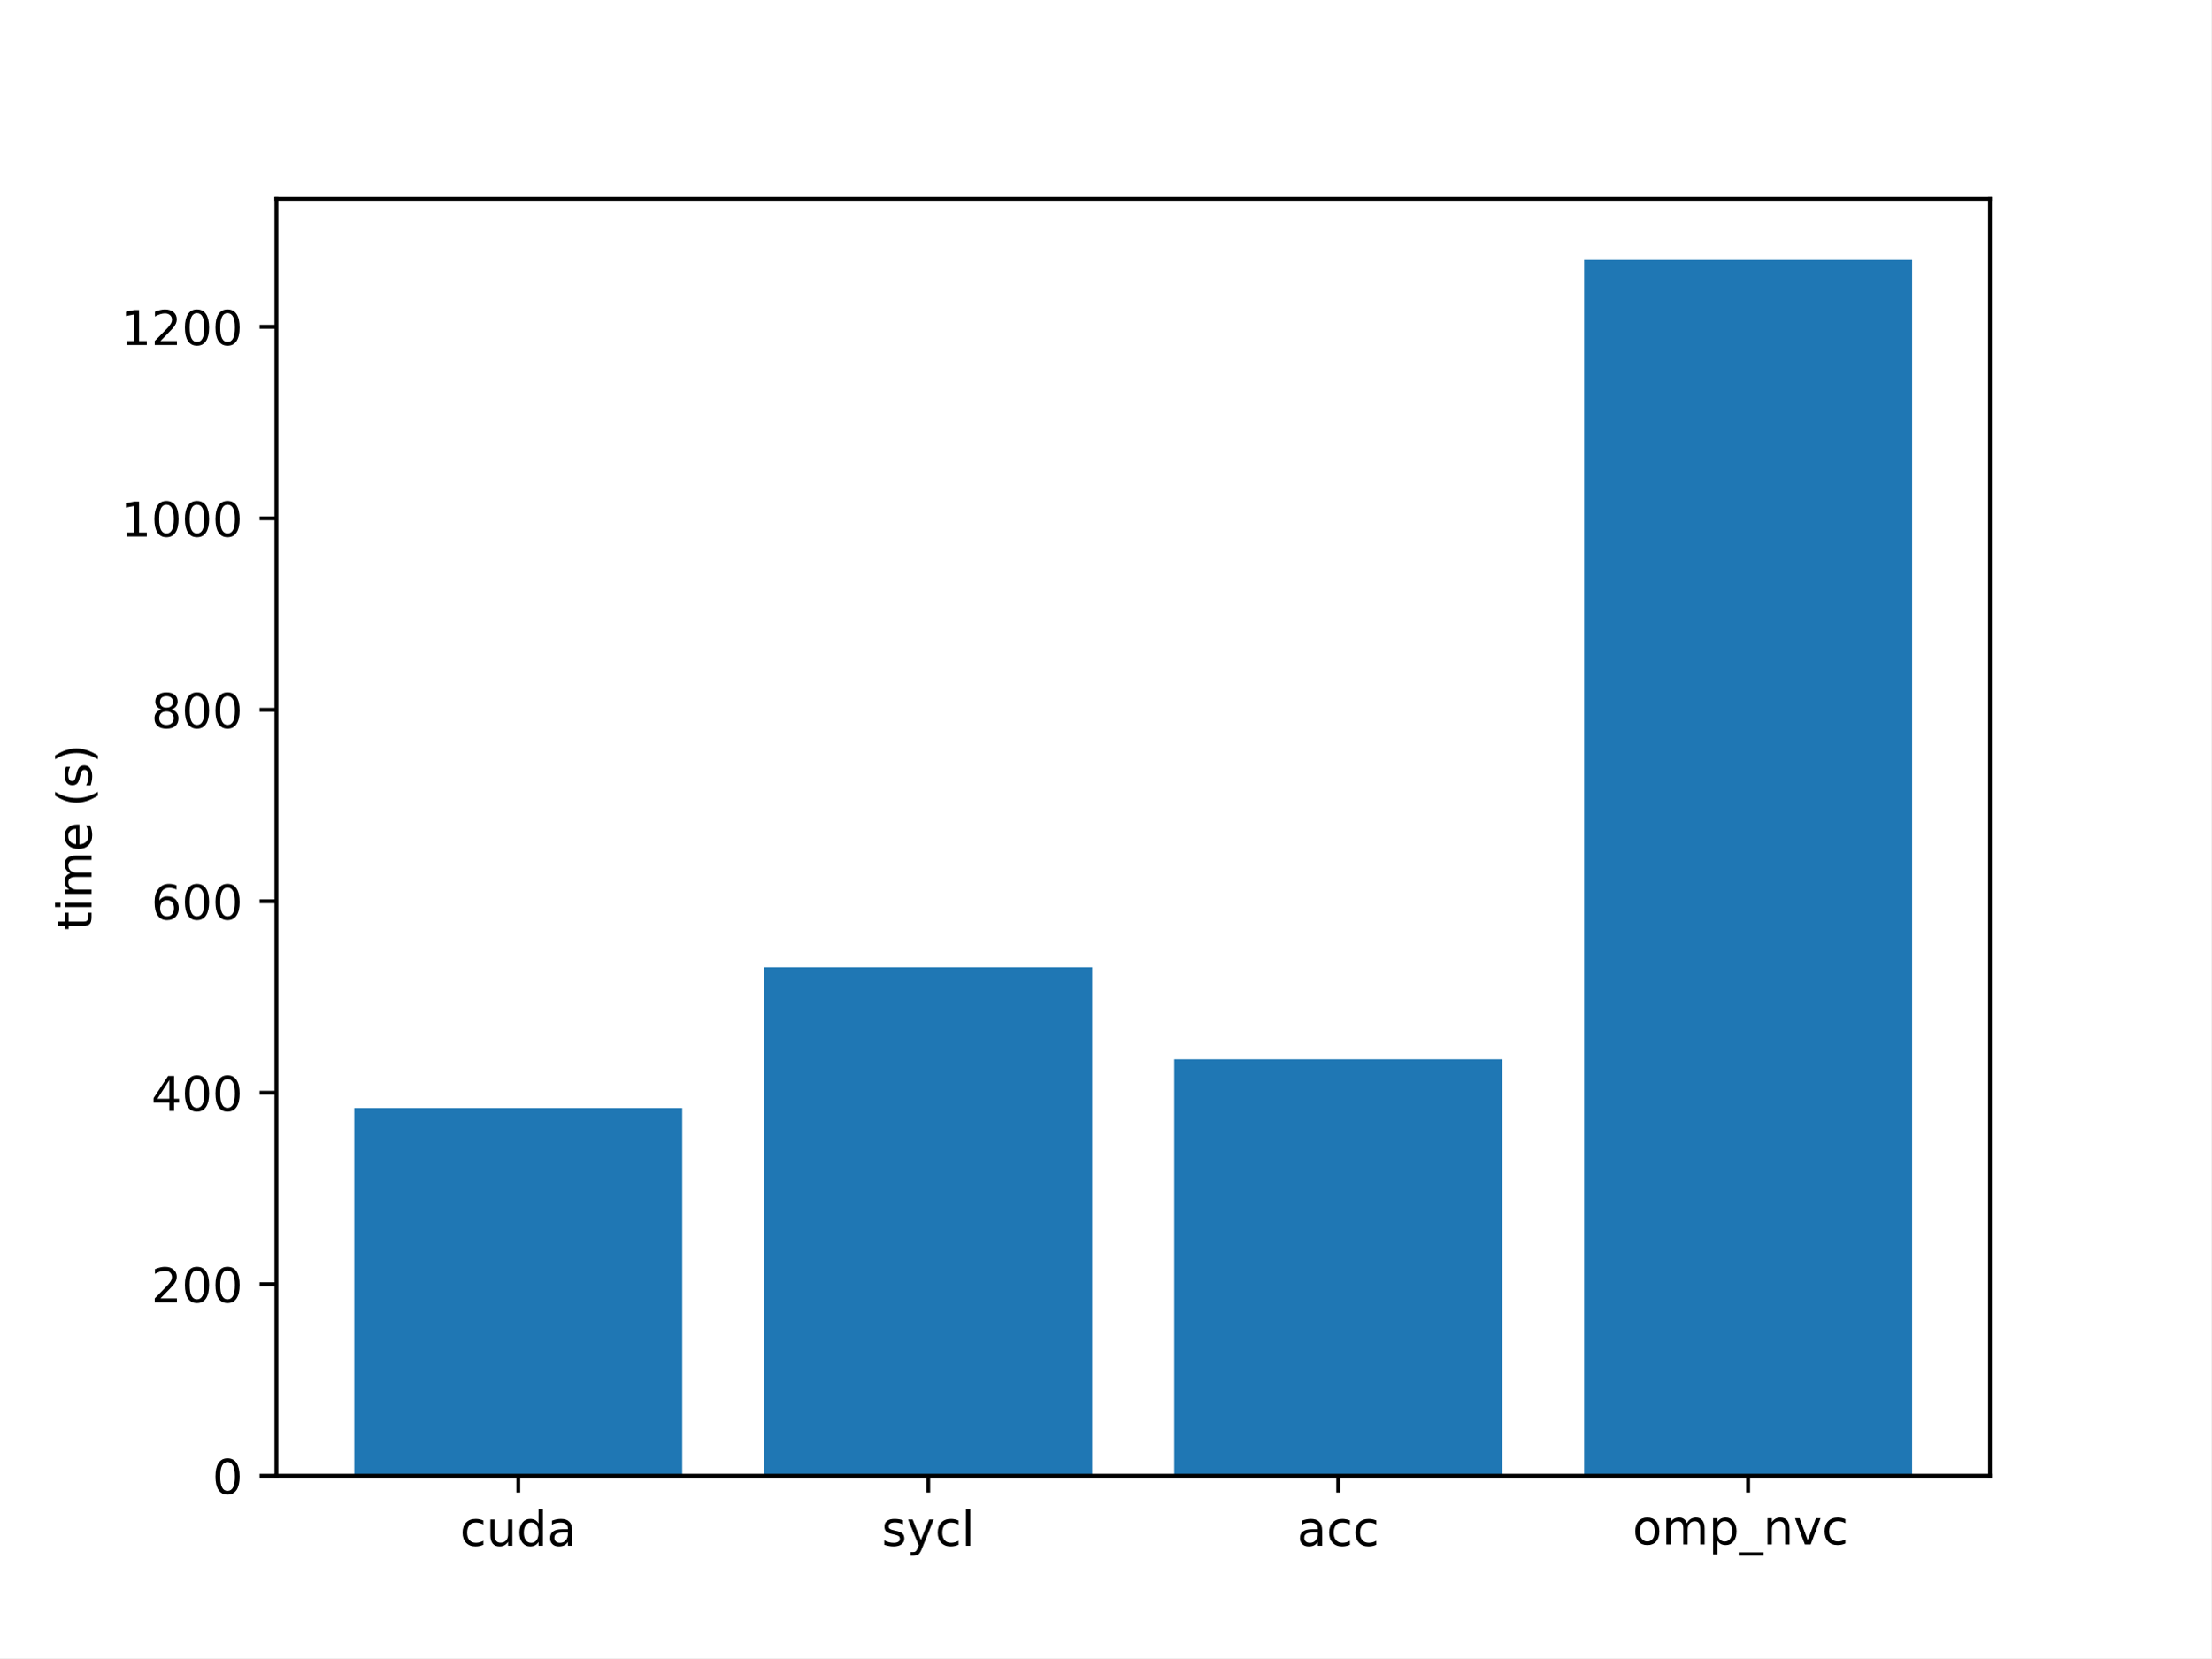
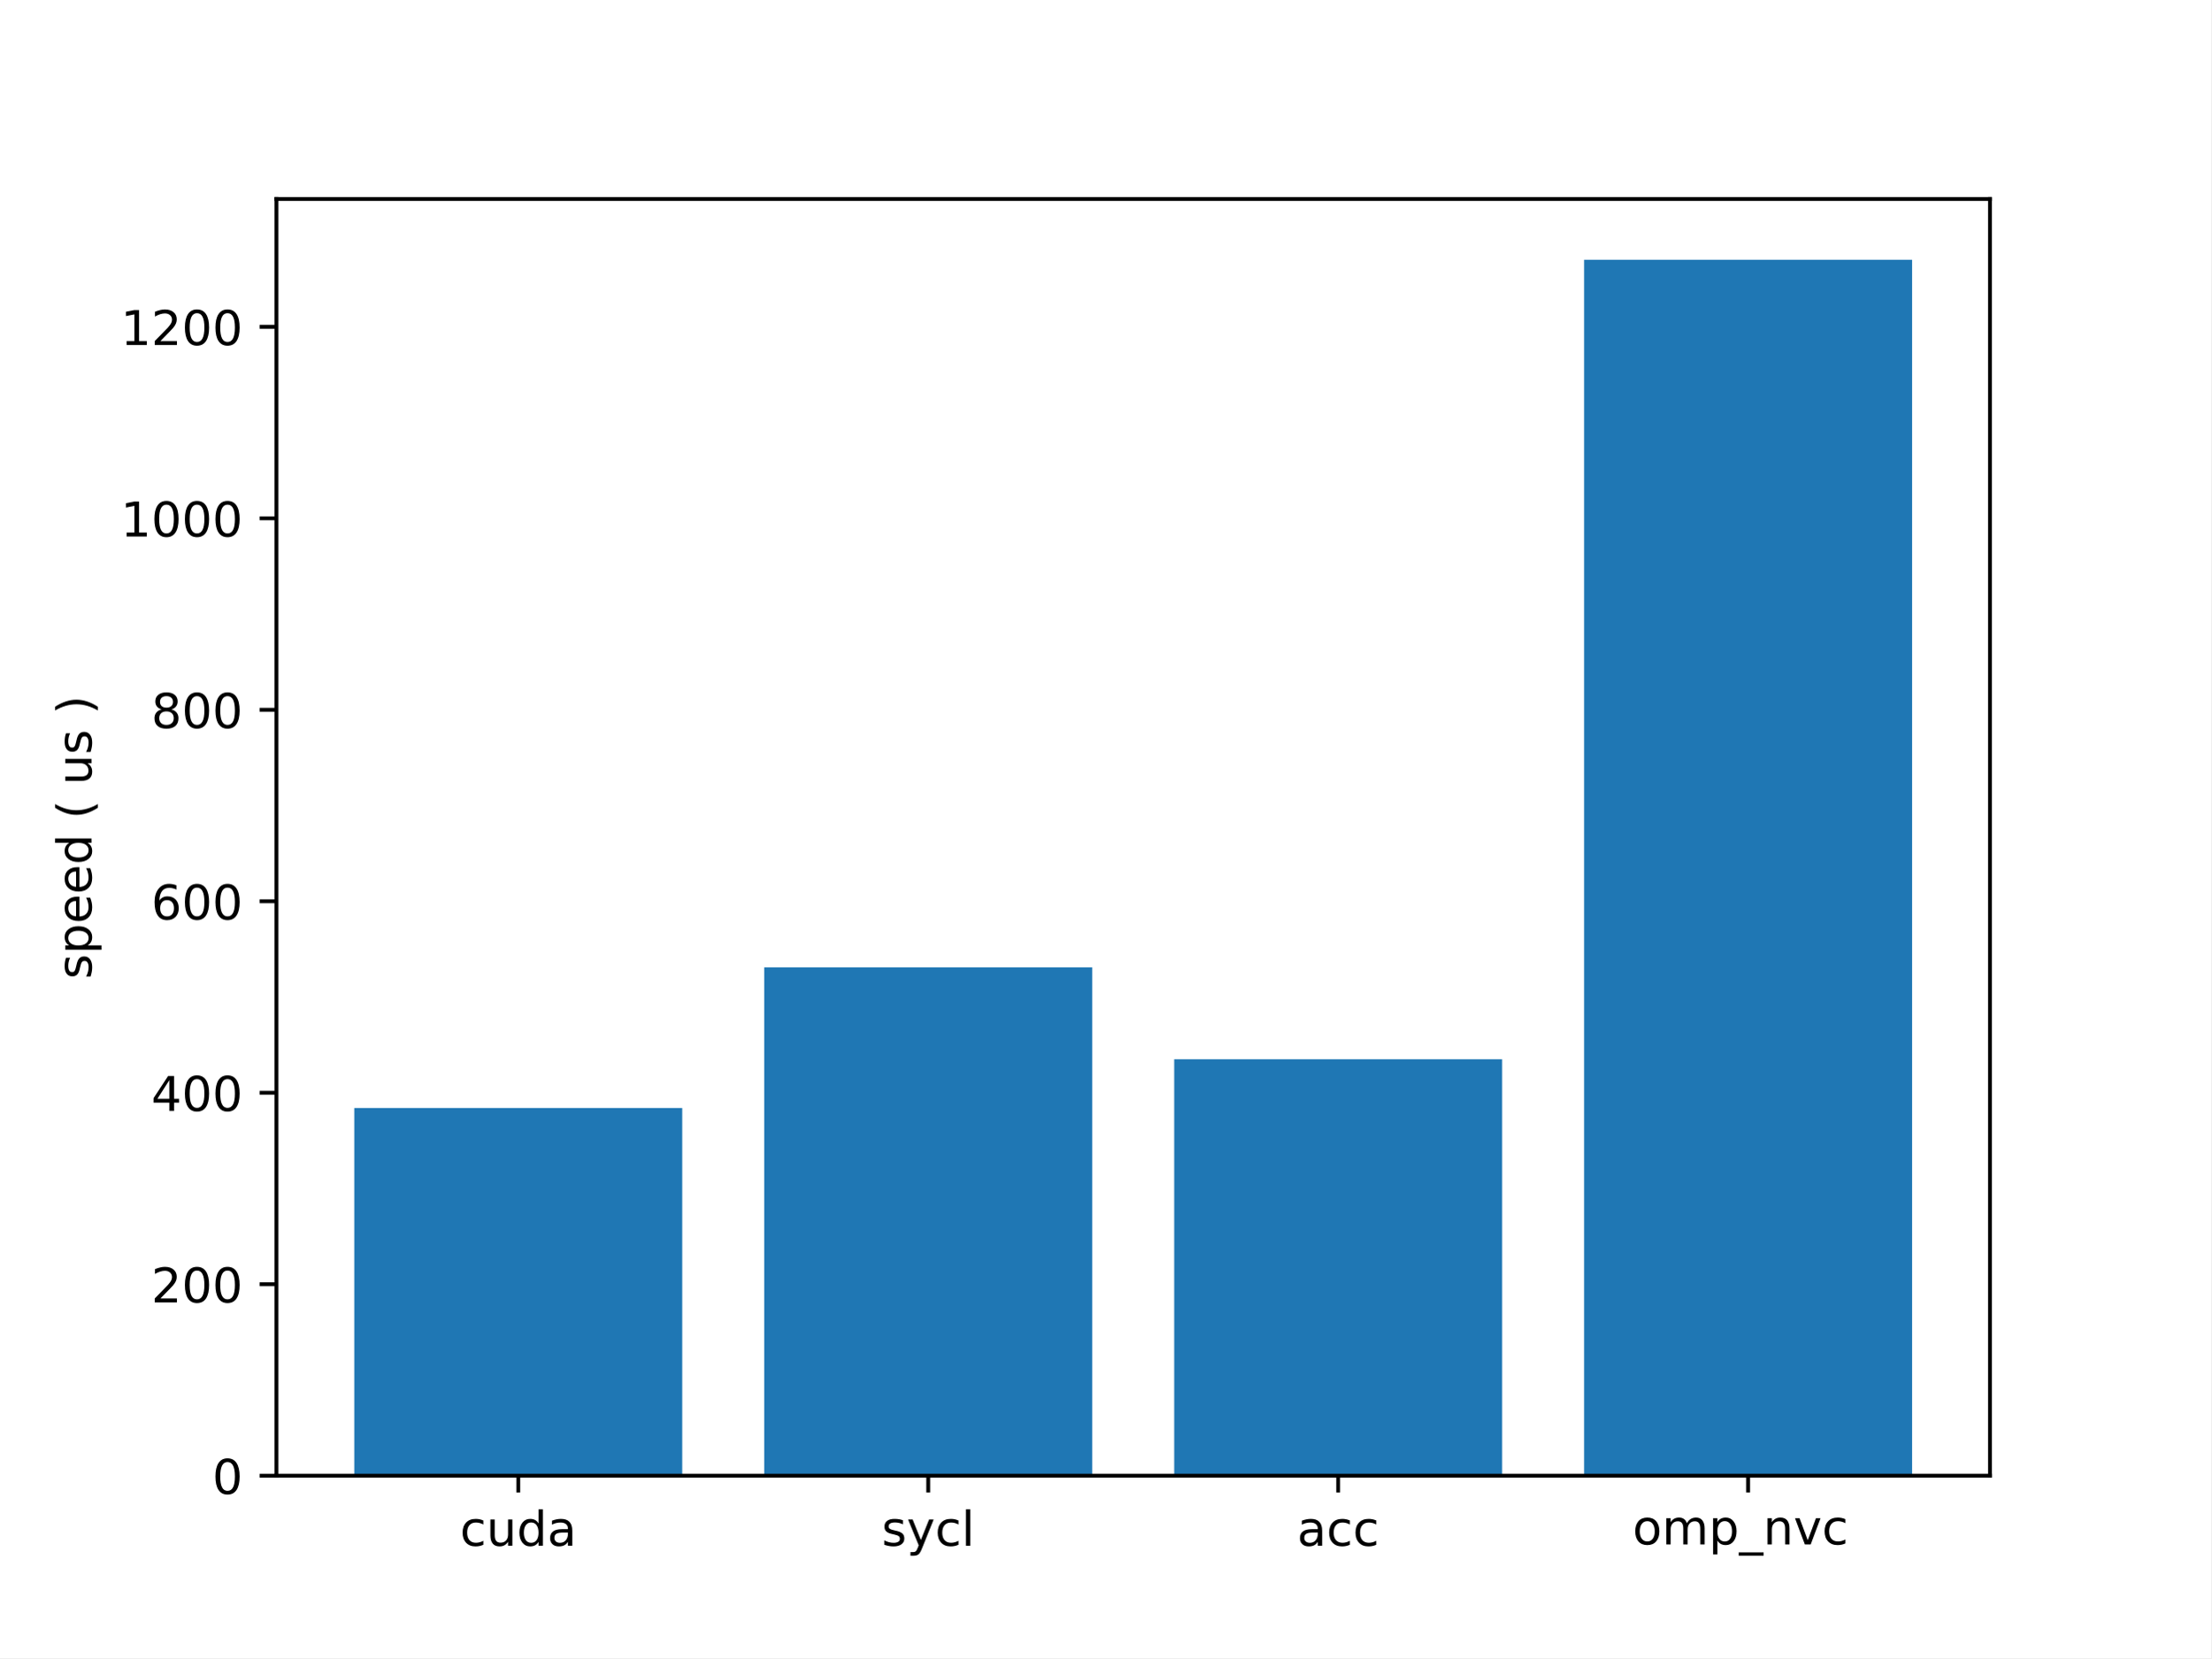
<svg xmlns="http://www.w3.org/2000/svg" xmlns:xlink="http://www.w3.org/1999/xlink" width="460.8pt" height="345.6pt" viewBox="0 0 460.8 345.6" version="1.1">
  <defs>
    <style type="text/css">*{stroke-linejoin: round; stroke-linecap: butt}</style>
  </defs>
  <g id="figure_1">
    <g id="patch_1">
      <path d="M 0 345.6  L 460.8 345.6  L 460.8 0  L 0 0  z " style="fill: #ffffff" />
    </g>
    <g id="axes_1">
      <g id="patch_2">
        <path d="M 57.6 307.584  L 414.72 307.584  L 414.72 41.472  L 57.6 41.472  z " style="fill: #ffffff" />
      </g>
      <g id="patch_3">
-         <path d="M 73.833 307.584  L 142.181 307.584  L 142.181 230.953  L 73.833 230.953  z " clip-path="url(#pedf94ebde5)" style="fill: #1f77b4" />
+         <path d="M 73.833 307.584  L 142.181 307.584  L 142.181 230.953  L 73.833 230.953  z " clip-path="url(#p4c1ad638f3)" style="fill: #1f77b4" />
      </g>
      <g id="patch_4">
-         <path d="M 159.268 307.584  L 227.616 307.584  L 227.616 201.618  L 159.268 201.618  z " clip-path="url(#pedf94ebde5)" style="fill: #1f77b4" />
+         <path d="M 159.268 307.584  L 227.616 307.584  L 227.616 201.618  L 159.268 201.618  z " clip-path="url(#p4c1ad638f3)" style="fill: #1f77b4" />
      </g>
      <g id="patch_5">
-         <path d="M 244.704 307.584  L 313.052 307.584  L 313.052 220.776  L 244.704 220.776  z " clip-path="url(#pedf94ebde5)" style="fill: #1f77b4" />
+         <path d="M 244.704 307.584  L 313.052 307.584  L 313.052 220.776  L 244.704 220.776  z " clip-path="url(#p4c1ad638f3)" style="fill: #1f77b4" />
      </g>
      <g id="patch_6">
-         <path d="M 330.139 307.584  L 398.487 307.584  L 398.487 54.144  L 330.139 54.144  z " clip-path="url(#pedf94ebde5)" style="fill: #1f77b4" />
+         <path d="M 330.139 307.584  L 398.487 307.584  L 398.487 54.144  L 330.139 54.144  z " clip-path="url(#p4c1ad638f3)" style="fill: #1f77b4" />
      </g>
      <g id="matplotlib.axis_1">
        <g id="xtick_1">
          <g id="line2d_1">
            <defs>
-               <path id="m76c13ac36a" d="M 0 0  L 0 3.5  " style="stroke: #000000; stroke-width: 0.8" />
+               <path id="m1ffc7dc38e" d="M 0 0  L 0 3.5  " style="stroke: #000000; stroke-width: 0.8" />
            </defs>
            <g>
-               <use xlink:href="#m76c13ac36a" x="108.007" y="307.584" style="stroke: #000000; stroke-width: 0.8" />
+               <use xlink:href="#m1ffc7dc38e" x="108.007" y="307.584" style="stroke: #000000; stroke-width: 0.8" />
            </g>
          </g>
          <g id="text_1">
            <g transform="translate(92.67252 322.1824) scale(0.1 -0.1)">
              <defs>
                <path id="DejaVuSans-20" transform="scale(0.015625)" />
                <path id="DejaVuSans-63" d="M 3122 3366  L 3122 2828  Q 2878 2963 2633 3030  Q 2388 3097 2138 3097  Q 1578 3097 1268 2742  Q 959 2388 959 1747  Q 959 1106 1268 751  Q 1578 397 2138 397  Q 2388 397 2633 464  Q 2878 531 3122 666  L 3122 134  Q 2881 22 2623 -34  Q 2366 -91 2075 -91  Q 1284 -91 818 406  Q 353 903 353 1747  Q 353 2603 823 3093  Q 1294 3584 2113 3584  Q 2378 3584 2631 3529  Q 2884 3475 3122 3366  z " transform="scale(0.015625)" />
                <path id="DejaVuSans-75" d="M 544 1381  L 544 3500  L 1119 3500  L 1119 1403  Q 1119 906 1312 657  Q 1506 409 1894 409  Q 2359 409 2629 706  Q 2900 1003 2900 1516  L 2900 3500  L 3475 3500  L 3475 0  L 2900 0  L 2900 538  Q 2691 219 2414 64  Q 2138 -91 1772 -91  Q 1169 -91 856 284  Q 544 659 544 1381  z M 1991 3584  L 1991 3584  z " transform="scale(0.015625)" />
                <path id="DejaVuSans-64" d="M 2906 2969  L 2906 4863  L 3481 4863  L 3481 0  L 2906 0  L 2906 525  Q 2725 213 2448 61  Q 2172 -91 1784 -91  Q 1150 -91 751 415  Q 353 922 353 1747  Q 353 2572 751 3078  Q 1150 3584 1784 3584  Q 2172 3584 2448 3432  Q 2725 3281 2906 2969  z M 947 1747  Q 947 1113 1208 752  Q 1469 391 1925 391  Q 2381 391 2643 752  Q 2906 1113 2906 1747  Q 2906 2381 2643 2742  Q 2381 3103 1925 3103  Q 1469 3103 1208 2742  Q 947 2381 947 1747  z " transform="scale(0.015625)" />
                <path id="DejaVuSans-61" d="M 2194 1759  Q 1497 1759 1228 1600  Q 959 1441 959 1056  Q 959 750 1161 570  Q 1363 391 1709 391  Q 2188 391 2477 730  Q 2766 1069 2766 1631  L 2766 1759  L 2194 1759  z M 3341 1997  L 3341 0  L 2766 0  L 2766 531  Q 2569 213 2275 61  Q 1981 -91 1556 -91  Q 1019 -91 701 211  Q 384 513 384 1019  Q 384 1609 779 1909  Q 1175 2209 1959 2209  L 2766 2209  L 2766 2266  Q 2766 2663 2505 2880  Q 2244 3097 1772 3097  Q 1472 3097 1187 3025  Q 903 2953 641 2809  L 641 3341  Q 956 3463 1253 3523  Q 1550 3584 1831 3584  Q 2591 3584 2966 3190  Q 3341 2797 3341 1997  z " transform="scale(0.015625)" />
              </defs>
              <use xlink:href="#DejaVuSans-20" />
              <use xlink:href="#DejaVuSans-63" x="31.787" />
              <use xlink:href="#DejaVuSans-75" x="86.768" />
              <use xlink:href="#DejaVuSans-64" x="150.146" />
              <use xlink:href="#DejaVuSans-61" x="213.623" />
              <use xlink:href="#DejaVuSans-20" x="274.902" />
            </g>
          </g>
        </g>
        <g id="xtick_2">
          <g id="line2d_2">
            <g>
-               <use xlink:href="#m76c13ac36a" x="193.442" y="307.584" style="stroke: #000000; stroke-width: 0.8" />
+               <use xlink:href="#m1ffc7dc38e" x="193.442" y="307.584" style="stroke: #000000; stroke-width: 0.8" />
            </g>
          </g>
          <g id="text_2">
            <g transform="translate(180.5618 322.1824) scale(0.1 -0.1)">
              <defs>
                <path id="DejaVuSans-73" d="M 2834 3397  L 2834 2853  Q 2591 2978 2328 3040  Q 2066 3103 1784 3103  Q 1356 3103 1142 2972  Q 928 2841 928 2578  Q 928 2378 1081 2264  Q 1234 2150 1697 2047  L 1894 2003  Q 2506 1872 2764 1633  Q 3022 1394 3022 966  Q 3022 478 2636 193  Q 2250 -91 1575 -91  Q 1294 -91 989 -36  Q 684 19 347 128  L 347 722  Q 666 556 975 473  Q 1284 391 1588 391  Q 1994 391 2212 530  Q 2431 669 2431 922  Q 2431 1156 2273 1281  Q 2116 1406 1581 1522  L 1381 1569  Q 847 1681 609 1914  Q 372 2147 372 2553  Q 372 3047 722 3315  Q 1072 3584 1716 3584  Q 2034 3584 2315 3537  Q 2597 3491 2834 3397  z " transform="scale(0.015625)" />
                <path id="DejaVuSans-79" d="M 2059 -325  Q 1816 -950 1584 -1140  Q 1353 -1331 966 -1331  L 506 -1331  L 506 -850  L 844 -850  Q 1081 -850 1212 -737  Q 1344 -625 1503 -206  L 1606 56  L 191 3500  L 800 3500  L 1894 763  L 2988 3500  L 3597 3500  L 2059 -325  z " transform="scale(0.015625)" />
                <path id="DejaVuSans-6c" d="M 603 4863  L 1178 4863  L 1178 0  L 603 0  L 603 4863  z " transform="scale(0.015625)" />
              </defs>
              <use xlink:href="#DejaVuSans-20" />
              <use xlink:href="#DejaVuSans-73" x="31.787" />
              <use xlink:href="#DejaVuSans-79" x="83.887" />
              <use xlink:href="#DejaVuSans-63" x="143.066" />
              <use xlink:href="#DejaVuSans-6c" x="198.047" />
              <use xlink:href="#DejaVuSans-20" x="225.83" />
            </g>
          </g>
        </g>
        <g id="xtick_3">
          <g id="line2d_3">
            <g>
-               <use xlink:href="#m76c13ac36a" x="278.878" y="307.584" style="stroke: #000000; stroke-width: 0.8" />
+               <use xlink:href="#m1ffc7dc38e" x="278.878" y="307.584" style="stroke: #000000; stroke-width: 0.8" />
            </g>
          </g>
          <g id="text_3">
            <g transform="translate(267.1371 322.1824) scale(0.1 -0.1)">
              <use xlink:href="#DejaVuSans-20" />
              <use xlink:href="#DejaVuSans-61" x="31.787" />
              <use xlink:href="#DejaVuSans-63" x="93.066" />
              <use xlink:href="#DejaVuSans-63" x="148.047" />
              <use xlink:href="#DejaVuSans-20" x="203.027" />
            </g>
          </g>
        </g>
        <g id="xtick_4">
          <g id="line2d_4">
            <g>
-               <use xlink:href="#m76c13ac36a" x="364.313" y="307.584" style="stroke: #000000; stroke-width: 0.8" />
+               <use xlink:href="#m1ffc7dc38e" x="364.313" y="307.584" style="stroke: #000000; stroke-width: 0.8" />
            </g>
          </g>
          <g id="text_4">
            <g transform="translate(337.0647 321.9043) scale(0.1 -0.1)">
              <defs>
                <path id="DejaVuSans-6f" d="M 1959 3097  Q 1497 3097 1228 2736  Q 959 2375 959 1747  Q 959 1119 1226 758  Q 1494 397 1959 397  Q 2419 397 2687 759  Q 2956 1122 2956 1747  Q 2956 2369 2687 2733  Q 2419 3097 1959 3097  z M 1959 3584  Q 2709 3584 3137 3096  Q 3566 2609 3566 1747  Q 3566 888 3137 398  Q 2709 -91 1959 -91  Q 1206 -91 779 398  Q 353 888 353 1747  Q 353 2609 779 3096  Q 1206 3584 1959 3584  z " transform="scale(0.015625)" />
                <path id="DejaVuSans-6d" d="M 3328 2828  Q 3544 3216 3844 3400  Q 4144 3584 4550 3584  Q 5097 3584 5394 3201  Q 5691 2819 5691 2113  L 5691 0  L 5113 0  L 5113 2094  Q 5113 2597 4934 2840  Q 4756 3084 4391 3084  Q 3944 3084 3684 2787  Q 3425 2491 3425 1978  L 3425 0  L 2847 0  L 2847 2094  Q 2847 2600 2669 2842  Q 2491 3084 2119 3084  Q 1678 3084 1418 2786  Q 1159 2488 1159 1978  L 1159 0  L 581 0  L 581 3500  L 1159 3500  L 1159 2956  Q 1356 3278 1631 3431  Q 1906 3584 2284 3584  Q 2666 3584 2933 3390  Q 3200 3197 3328 2828  z " transform="scale(0.015625)" />
                <path id="DejaVuSans-70" d="M 1159 525  L 1159 -1331  L 581 -1331  L 581 3500  L 1159 3500  L 1159 2969  Q 1341 3281 1617 3432  Q 1894 3584 2278 3584  Q 2916 3584 3314 3078  Q 3713 2572 3713 1747  Q 3713 922 3314 415  Q 2916 -91 2278 -91  Q 1894 -91 1617 61  Q 1341 213 1159 525  z M 3116 1747  Q 3116 2381 2855 2742  Q 2594 3103 2138 3103  Q 1681 3103 1420 2742  Q 1159 2381 1159 1747  Q 1159 1113 1420 752  Q 1681 391 2138 391  Q 2594 391 2855 752  Q 3116 1113 3116 1747  z " transform="scale(0.015625)" />
                <path id="DejaVuSans-5f" d="M 3263 -1063  L 3263 -1509  L -63 -1509  L -63 -1063  L 3263 -1063  z " transform="scale(0.015625)" />
                <path id="DejaVuSans-6e" d="M 3513 2113  L 3513 0  L 2938 0  L 2938 2094  Q 2938 2591 2744 2837  Q 2550 3084 2163 3084  Q 1697 3084 1428 2787  Q 1159 2491 1159 1978  L 1159 0  L 581 0  L 581 3500  L 1159 3500  L 1159 2956  Q 1366 3272 1645 3428  Q 1925 3584 2291 3584  Q 2894 3584 3203 3211  Q 3513 2838 3513 2113  z " transform="scale(0.015625)" />
                <path id="DejaVuSans-76" d="M 191 3500  L 800 3500  L 1894 563  L 2988 3500  L 3597 3500  L 2284 0  L 1503 0  L 191 3500  z " transform="scale(0.015625)" />
              </defs>
              <use xlink:href="#DejaVuSans-20" />
              <use xlink:href="#DejaVuSans-6f" x="31.787" />
              <use xlink:href="#DejaVuSans-6d" x="92.969" />
              <use xlink:href="#DejaVuSans-70" x="190.381" />
              <use xlink:href="#DejaVuSans-5f" x="253.857" />
              <use xlink:href="#DejaVuSans-6e" x="303.857" />
              <use xlink:href="#DejaVuSans-76" x="367.236" />
              <use xlink:href="#DejaVuSans-63" x="426.416" />
              <use xlink:href="#DejaVuSans-20" x="481.396" />
              <use xlink:href="#DejaVuSans-20" x="513.184" />
            </g>
          </g>
        </g>
      </g>
      <g id="matplotlib.axis_2">
        <g id="ytick_1">
          <g id="line2d_5">
            <defs>
-               <path id="m791b31bd87" d="M 0 0  L -3.5 0  " style="stroke: #000000; stroke-width: 0.8" />
+               <path id="m80ecaaa2e2" d="M 0 0  L -3.5 0  " style="stroke: #000000; stroke-width: 0.8" />
            </defs>
            <g>
-               <use xlink:href="#m791b31bd87" x="57.6" y="307.584" style="stroke: #000000; stroke-width: 0.8" />
+               <use xlink:href="#m80ecaaa2e2" x="57.6" y="307.584" style="stroke: #000000; stroke-width: 0.8" />
            </g>
          </g>
          <g id="text_5">
            <g transform="translate(44.2375 311.3832) scale(0.1 -0.1)">
              <defs>
                <path id="DejaVuSans-30" d="M 2034 4250  Q 1547 4250 1301 3770  Q 1056 3291 1056 2328  Q 1056 1369 1301 889  Q 1547 409 2034 409  Q 2525 409 2770 889  Q 3016 1369 3016 2328  Q 3016 3291 2770 3770  Q 2525 4250 2034 4250  z M 2034 4750  Q 2819 4750 3233 4129  Q 3647 3509 3647 2328  Q 3647 1150 3233 529  Q 2819 -91 2034 -91  Q 1250 -91 836 529  Q 422 1150 422 2328  Q 422 3509 836 4129  Q 1250 4750 2034 4750  z " transform="scale(0.015625)" />
              </defs>
              <use xlink:href="#DejaVuSans-30" />
            </g>
          </g>
        </g>
        <g id="ytick_2">
          <g id="line2d_6">
            <g>
-               <use xlink:href="#m791b31bd87" x="57.6" y="267.672" style="stroke: #000000; stroke-width: 0.8" />
+               <use xlink:href="#m80ecaaa2e2" x="57.6" y="267.672" style="stroke: #000000; stroke-width: 0.8" />
            </g>
          </g>
          <g id="text_6">
            <g transform="translate(31.5125 271.4714) scale(0.1 -0.1)">
              <defs>
                <path id="DejaVuSans-32" d="M 1228 531  L 3431 531  L 3431 0  L 469 0  L 469 531  Q 828 903 1448 1529  Q 2069 2156 2228 2338  Q 2531 2678 2651 2914  Q 2772 3150 2772 3378  Q 2772 3750 2511 3984  Q 2250 4219 1831 4219  Q 1534 4219 1204 4116  Q 875 4013 500 3803  L 500 4441  Q 881 4594 1212 4672  Q 1544 4750 1819 4750  Q 2544 4750 2975 4387  Q 3406 4025 3406 3419  Q 3406 3131 3298 2873  Q 3191 2616 2906 2266  Q 2828 2175 2409 1742  Q 1991 1309 1228 531  z " transform="scale(0.015625)" />
              </defs>
              <use xlink:href="#DejaVuSans-32" />
              <use xlink:href="#DejaVuSans-30" x="63.623" />
              <use xlink:href="#DejaVuSans-30" x="127.246" />
            </g>
          </g>
        </g>
        <g id="ytick_3">
          <g id="line2d_7">
            <g>
-               <use xlink:href="#m791b31bd87" x="57.6" y="227.76" style="stroke: #000000; stroke-width: 0.8" />
+               <use xlink:href="#m80ecaaa2e2" x="57.6" y="227.76" style="stroke: #000000; stroke-width: 0.8" />
            </g>
          </g>
          <g id="text_7">
            <g transform="translate(31.5125 231.5596) scale(0.1 -0.1)">
              <defs>
                <path id="DejaVuSans-34" d="M 2419 4116  L 825 1625  L 2419 1625  L 2419 4116  z M 2253 4666  L 3047 4666  L 3047 1625  L 3713 1625  L 3713 1100  L 3047 1100  L 3047 0  L 2419 0  L 2419 1100  L 313 1100  L 313 1709  L 2253 4666  z " transform="scale(0.015625)" />
              </defs>
              <use xlink:href="#DejaVuSans-34" />
              <use xlink:href="#DejaVuSans-30" x="63.623" />
              <use xlink:href="#DejaVuSans-30" x="127.246" />
            </g>
          </g>
        </g>
        <g id="ytick_4">
          <g id="line2d_8">
            <g>
-               <use xlink:href="#m791b31bd87" x="57.6" y="187.849" style="stroke: #000000; stroke-width: 0.8" />
+               <use xlink:href="#m80ecaaa2e2" x="57.6" y="187.849" style="stroke: #000000; stroke-width: 0.8" />
            </g>
          </g>
          <g id="text_8">
            <g transform="translate(31.5125 191.6478) scale(0.1 -0.1)">
              <defs>
                <path id="DejaVuSans-36" d="M 2113 2584  Q 1688 2584 1439 2293  Q 1191 2003 1191 1497  Q 1191 994 1439 701  Q 1688 409 2113 409  Q 2538 409 2786 701  Q 3034 994 3034 1497  Q 3034 2003 2786 2293  Q 2538 2584 2113 2584  z M 3366 4563  L 3366 3988  Q 3128 4100 2886 4159  Q 2644 4219 2406 4219  Q 1781 4219 1451 3797  Q 1122 3375 1075 2522  Q 1259 2794 1537 2939  Q 1816 3084 2150 3084  Q 2853 3084 3261 2657  Q 3669 2231 3669 1497  Q 3669 778 3244 343  Q 2819 -91 2113 -91  Q 1303 -91 875 529  Q 447 1150 447 2328  Q 447 3434 972 4092  Q 1497 4750 2381 4750  Q 2619 4750 2861 4703  Q 3103 4656 3366 4563  z " transform="scale(0.015625)" />
              </defs>
              <use xlink:href="#DejaVuSans-36" />
              <use xlink:href="#DejaVuSans-30" x="63.623" />
              <use xlink:href="#DejaVuSans-30" x="127.246" />
            </g>
          </g>
        </g>
        <g id="ytick_5">
          <g id="line2d_9">
            <g>
-               <use xlink:href="#m791b31bd87" x="57.6" y="147.937" style="stroke: #000000; stroke-width: 0.8" />
+               <use xlink:href="#m80ecaaa2e2" x="57.6" y="147.937" style="stroke: #000000; stroke-width: 0.8" />
            </g>
          </g>
          <g id="text_9">
            <g transform="translate(31.5125 151.736) scale(0.1 -0.1)">
              <defs>
                <path id="DejaVuSans-38" d="M 2034 2216  Q 1584 2216 1326 1975  Q 1069 1734 1069 1313  Q 1069 891 1326 650  Q 1584 409 2034 409  Q 2484 409 2743 651  Q 3003 894 3003 1313  Q 3003 1734 2745 1975  Q 2488 2216 2034 2216  z M 1403 2484  Q 997 2584 770 2862  Q 544 3141 544 3541  Q 544 4100 942 4425  Q 1341 4750 2034 4750  Q 2731 4750 3128 4425  Q 3525 4100 3525 3541  Q 3525 3141 3298 2862  Q 3072 2584 2669 2484  Q 3125 2378 3379 2068  Q 3634 1759 3634 1313  Q 3634 634 3220 271  Q 2806 -91 2034 -91  Q 1263 -91 848 271  Q 434 634 434 1313  Q 434 1759 690 2068  Q 947 2378 1403 2484  z M 1172 3481  Q 1172 3119 1398 2916  Q 1625 2713 2034 2713  Q 2441 2713 2670 2916  Q 2900 3119 2900 3481  Q 2900 3844 2670 4047  Q 2441 4250 2034 4250  Q 1625 4250 1398 4047  Q 1172 3844 1172 3481  z " transform="scale(0.015625)" />
              </defs>
              <use xlink:href="#DejaVuSans-38" />
              <use xlink:href="#DejaVuSans-30" x="63.623" />
              <use xlink:href="#DejaVuSans-30" x="127.246" />
            </g>
          </g>
        </g>
        <g id="ytick_6">
          <g id="line2d_10">
            <g>
-               <use xlink:href="#m791b31bd87" x="57.6" y="108.025" style="stroke: #000000; stroke-width: 0.8" />
+               <use xlink:href="#m80ecaaa2e2" x="57.6" y="108.025" style="stroke: #000000; stroke-width: 0.8" />
            </g>
          </g>
          <g id="text_10">
            <g transform="translate(25.15 111.8242) scale(0.1 -0.1)">
              <defs>
                <path id="DejaVuSans-31" d="M 794 531  L 1825 531  L 1825 4091  L 703 3866  L 703 4441  L 1819 4666  L 2450 4666  L 2450 531  L 3481 531  L 3481 0  L 794 0  L 794 531  z " transform="scale(0.015625)" />
              </defs>
              <use xlink:href="#DejaVuSans-31" />
              <use xlink:href="#DejaVuSans-30" x="63.623" />
              <use xlink:href="#DejaVuSans-30" x="127.246" />
              <use xlink:href="#DejaVuSans-30" x="190.869" />
            </g>
          </g>
        </g>
        <g id="ytick_7">
          <g id="line2d_11">
            <g>
-               <use xlink:href="#m791b31bd87" x="57.6" y="68.113" style="stroke: #000000; stroke-width: 0.8" />
+               <use xlink:href="#m80ecaaa2e2" x="57.6" y="68.113" style="stroke: #000000; stroke-width: 0.8" />
            </g>
          </g>
          <g id="text_11">
            <g transform="translate(25.15 71.91235) scale(0.1 -0.1)">
              <use xlink:href="#DejaVuSans-31" />
              <use xlink:href="#DejaVuSans-32" x="63.623" />
              <use xlink:href="#DejaVuSans-30" x="127.246" />
              <use xlink:href="#DejaVuSans-30" x="190.869" />
            </g>
          </g>
        </g>
        <g id="text_12">
-           <g transform="translate(19.07031 193.9194) rotate(-90) scale(0.1 -0.1)">
+           <g transform="translate(19.07031 204.0764) rotate(-90) scale(0.1 -0.1)">
            <defs>
-               <path id="DejaVuSans-74" d="M 1172 4494  L 1172 3500  L 2356 3500  L 2356 3053  L 1172 3053  L 1172 1153  Q 1172 725 1289 603  Q 1406 481 1766 481  L 2356 481  L 2356 0  L 1766 0  Q 1100 0 847 248  Q 594 497 594 1153  L 594 3053  L 172 3053  L 172 3500  L 594 3500  L 594 4494  L 1172 4494  z " transform="scale(0.015625)" />
-               <path id="DejaVuSans-69" d="M 603 3500  L 1178 3500  L 1178 0  L 603 0  L 603 3500  z M 603 4863  L 1178 4863  L 1178 4134  L 603 4134  L 603 4863  z " transform="scale(0.015625)" />
              <path id="DejaVuSans-65" d="M 3597 1894  L 3597 1613  L 953 1613  Q 991 1019 1311 708  Q 1631 397 2203 397  Q 2534 397 2845 478  Q 3156 559 3463 722  L 3463 178  Q 3153 47 2828 -22  Q 2503 -91 2169 -91  Q 1331 -91 842 396  Q 353 884 353 1716  Q 353 2575 817 3079  Q 1281 3584 2069 3584  Q 2775 3584 3186 3129  Q 3597 2675 3597 1894  z M 3022 2063  Q 3016 2534 2758 2815  Q 2500 3097 2075 3097  Q 1594 3097 1305 2825  Q 1016 2553 972 2059  L 3022 2063  z " transform="scale(0.015625)" />
              <path id="DejaVuSans-28" d="M 1984 4856  Q 1566 4138 1362 3434  Q 1159 2731 1159 2009  Q 1159 1288 1364 580  Q 1569 -128 1984 -844  L 1484 -844  Q 1016 -109 783 600  Q 550 1309 550 2009  Q 550 2706 781 3412  Q 1013 4119 1484 4856  L 1984 4856  z " transform="scale(0.015625)" />
              <path id="DejaVuSans-29" d="M 513 4856  L 1013 4856  Q 1481 4119 1714 3412  Q 1947 2706 1947 2009  Q 1947 1309 1714 600  Q 1481 -109 1013 -844  L 513 -844  Q 928 -128 1133 580  Q 1338 1288 1338 2009  Q 1338 2731 1133 3434  Q 928 4138 513 4856  z " transform="scale(0.015625)" />
            </defs>
-             <use xlink:href="#DejaVuSans-74" />
-             <use xlink:href="#DejaVuSans-69" x="39.209" />
-             <use xlink:href="#DejaVuSans-6d" x="66.992" />
-             <use xlink:href="#DejaVuSans-65" x="164.404" />
-             <use xlink:href="#DejaVuSans-20" x="225.928" />
-             <use xlink:href="#DejaVuSans-28" x="257.715" />
-             <use xlink:href="#DejaVuSans-73" x="296.729" />
-             <use xlink:href="#DejaVuSans-29" x="348.828" />
+             <use xlink:href="#DejaVuSans-73" />
+             <use xlink:href="#DejaVuSans-70" x="52.1" />
+             <use xlink:href="#DejaVuSans-65" x="115.576" />
+             <use xlink:href="#DejaVuSans-65" x="177.1" />
+             <use xlink:href="#DejaVuSans-64" x="238.623" />
+             <use xlink:href="#DejaVuSans-20" x="302.1" />
+             <use xlink:href="#DejaVuSans-28" x="333.887" />
+             <use xlink:href="#DejaVuSans-20" x="372.9" />
+             <use xlink:href="#DejaVuSans-75" x="404.688" />
+             <use xlink:href="#DejaVuSans-73" x="468.066" />
+             <use xlink:href="#DejaVuSans-20" x="520.166" />
+             <use xlink:href="#DejaVuSans-29" x="551.953" />
          </g>
        </g>
      </g>
      <g id="patch_7">
        <path d="M 57.6 307.584  L 57.6 41.472  " style="fill: none; stroke: #000000; stroke-width: 0.8; stroke-linejoin: miter; stroke-linecap: square" />
      </g>
      <g id="patch_8">
        <path d="M 414.72 307.584  L 414.72 41.472  " style="fill: none; stroke: #000000; stroke-width: 0.8; stroke-linejoin: miter; stroke-linecap: square" />
      </g>
      <g id="patch_9">
        <path d="M 57.6 307.584  L 414.72 307.584  " style="fill: none; stroke: #000000; stroke-width: 0.8; stroke-linejoin: miter; stroke-linecap: square" />
      </g>
      <g id="patch_10">
        <path d="M 57.6 41.472  L 414.72 41.472  " style="fill: none; stroke: #000000; stroke-width: 0.8; stroke-linejoin: miter; stroke-linecap: square" />
      </g>
    </g>
  </g>
  <defs>
-     <clipPath id="pedf94ebde5">
+     <clipPath id="p4c1ad638f3">
      <rect x="57.6" y="41.472" width="357.12" height="266.112" />
    </clipPath>
  </defs>
</svg>
